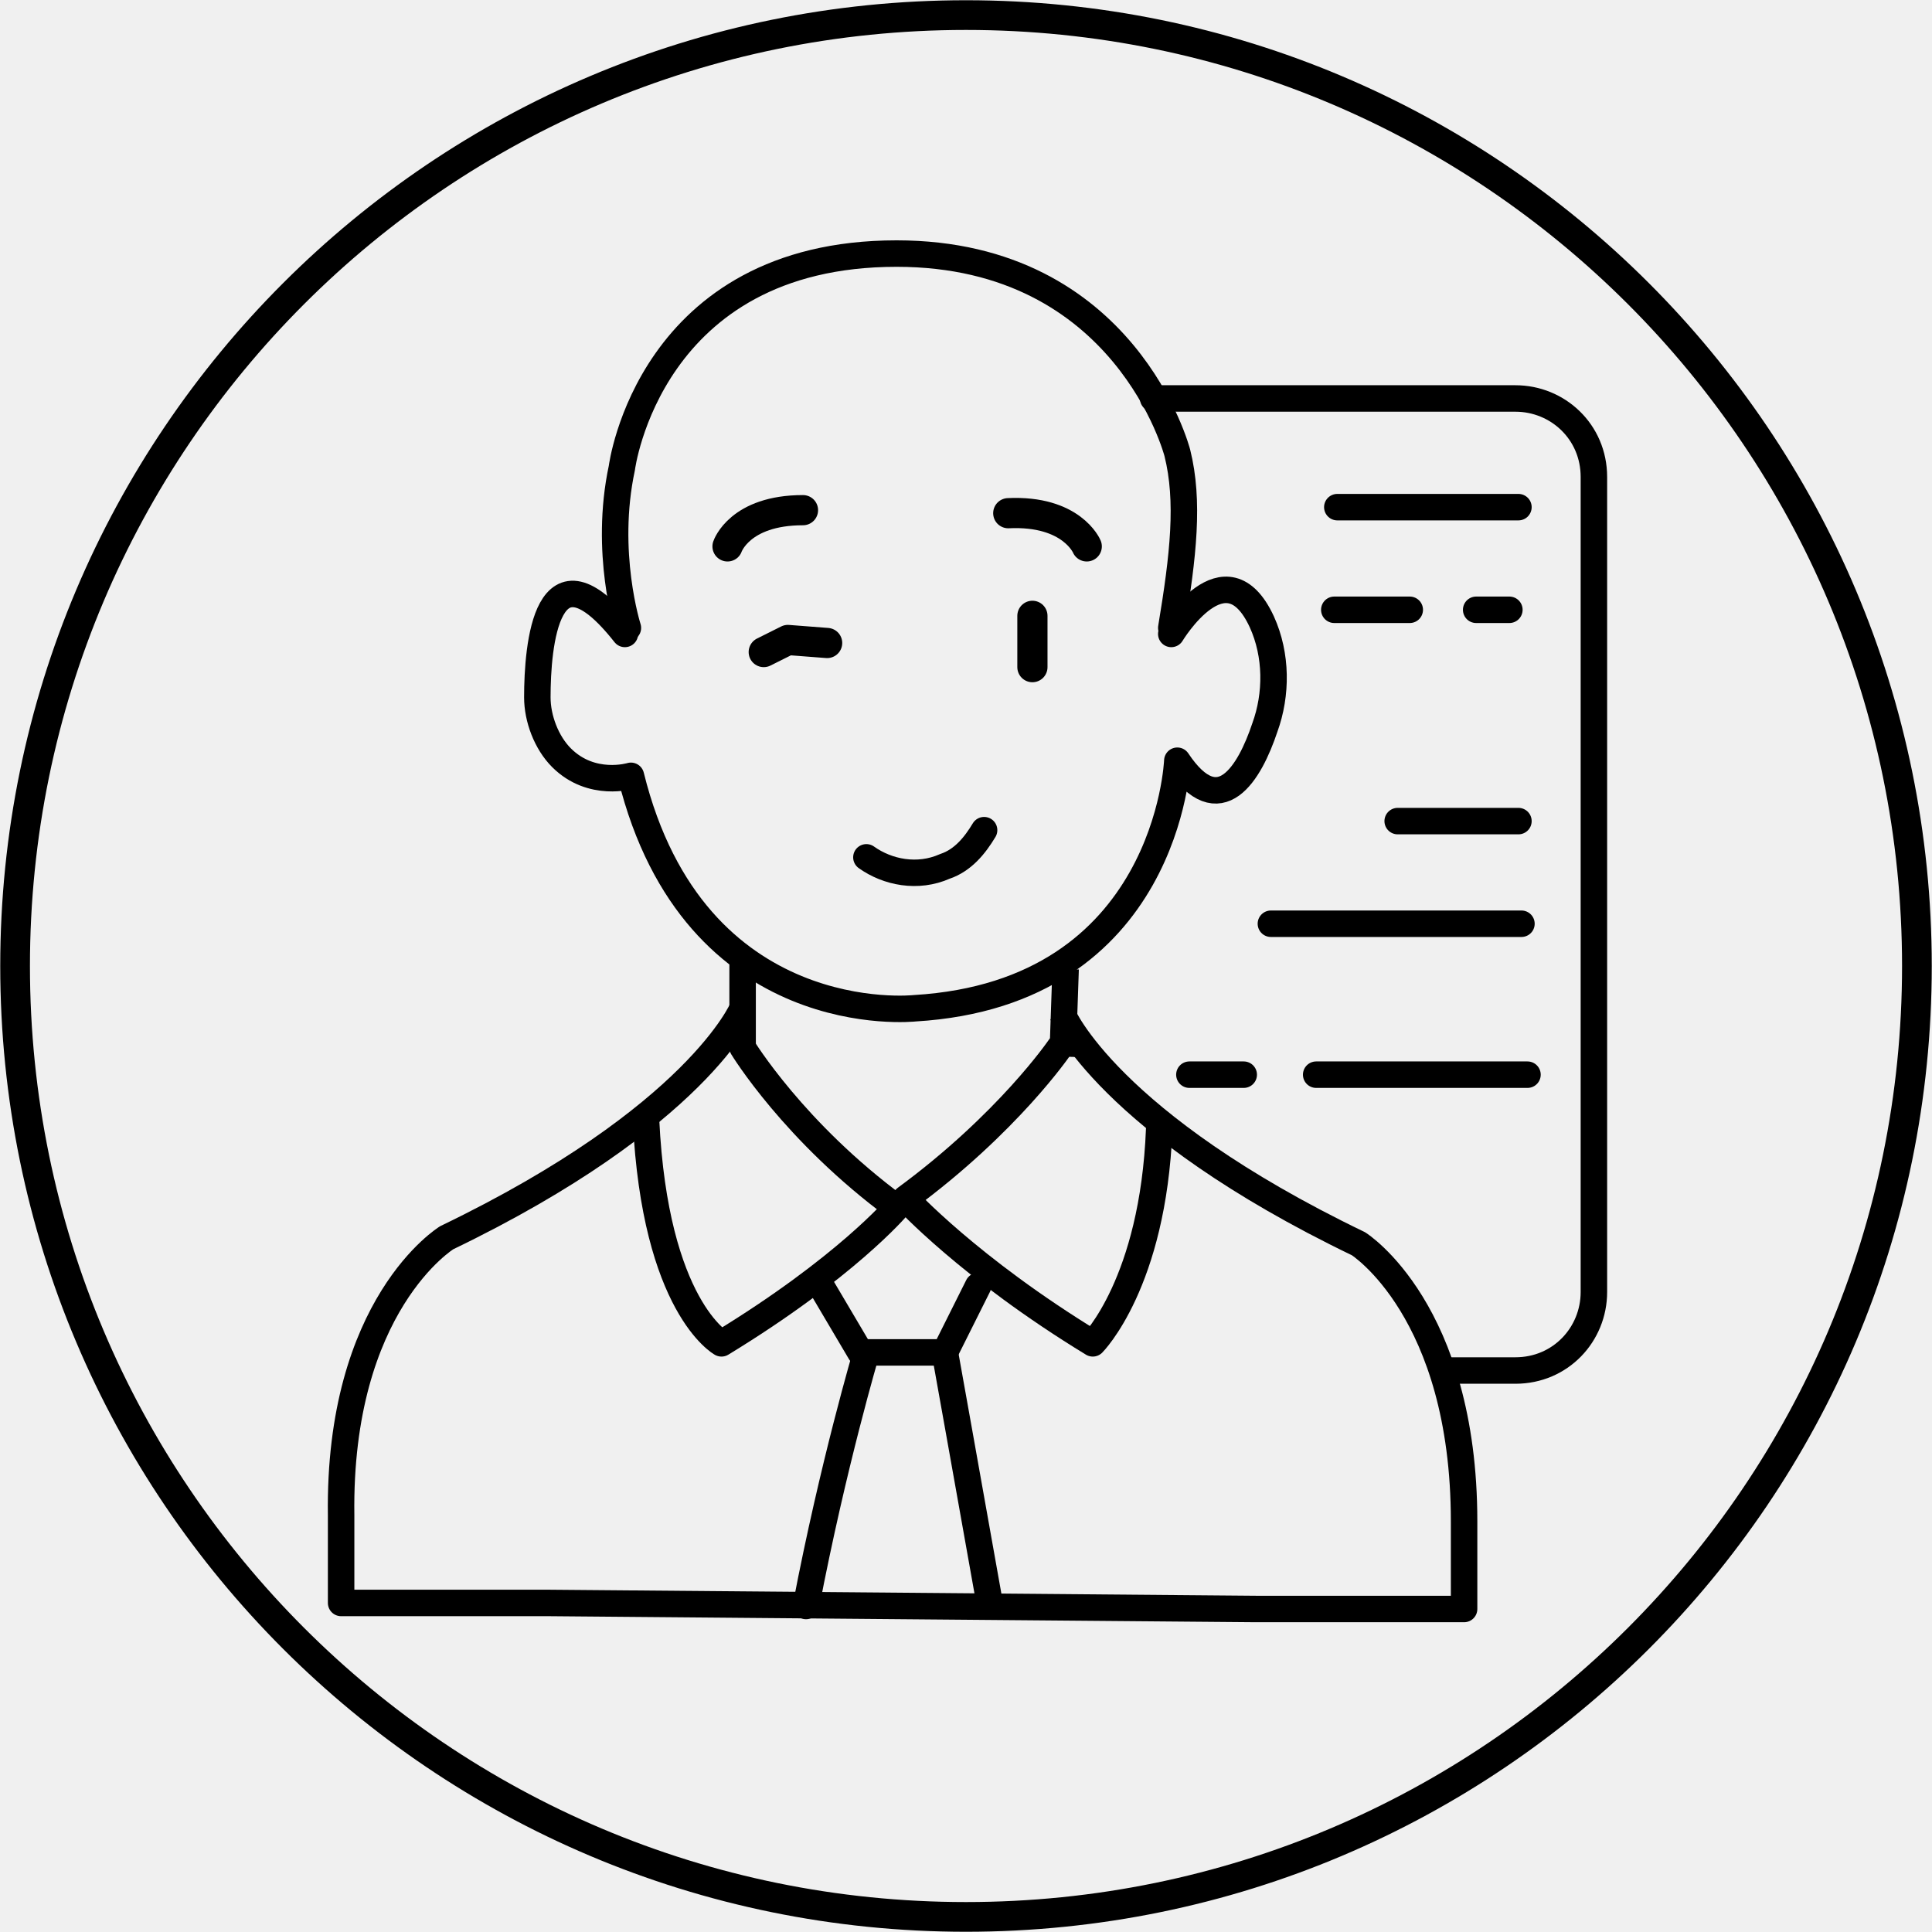
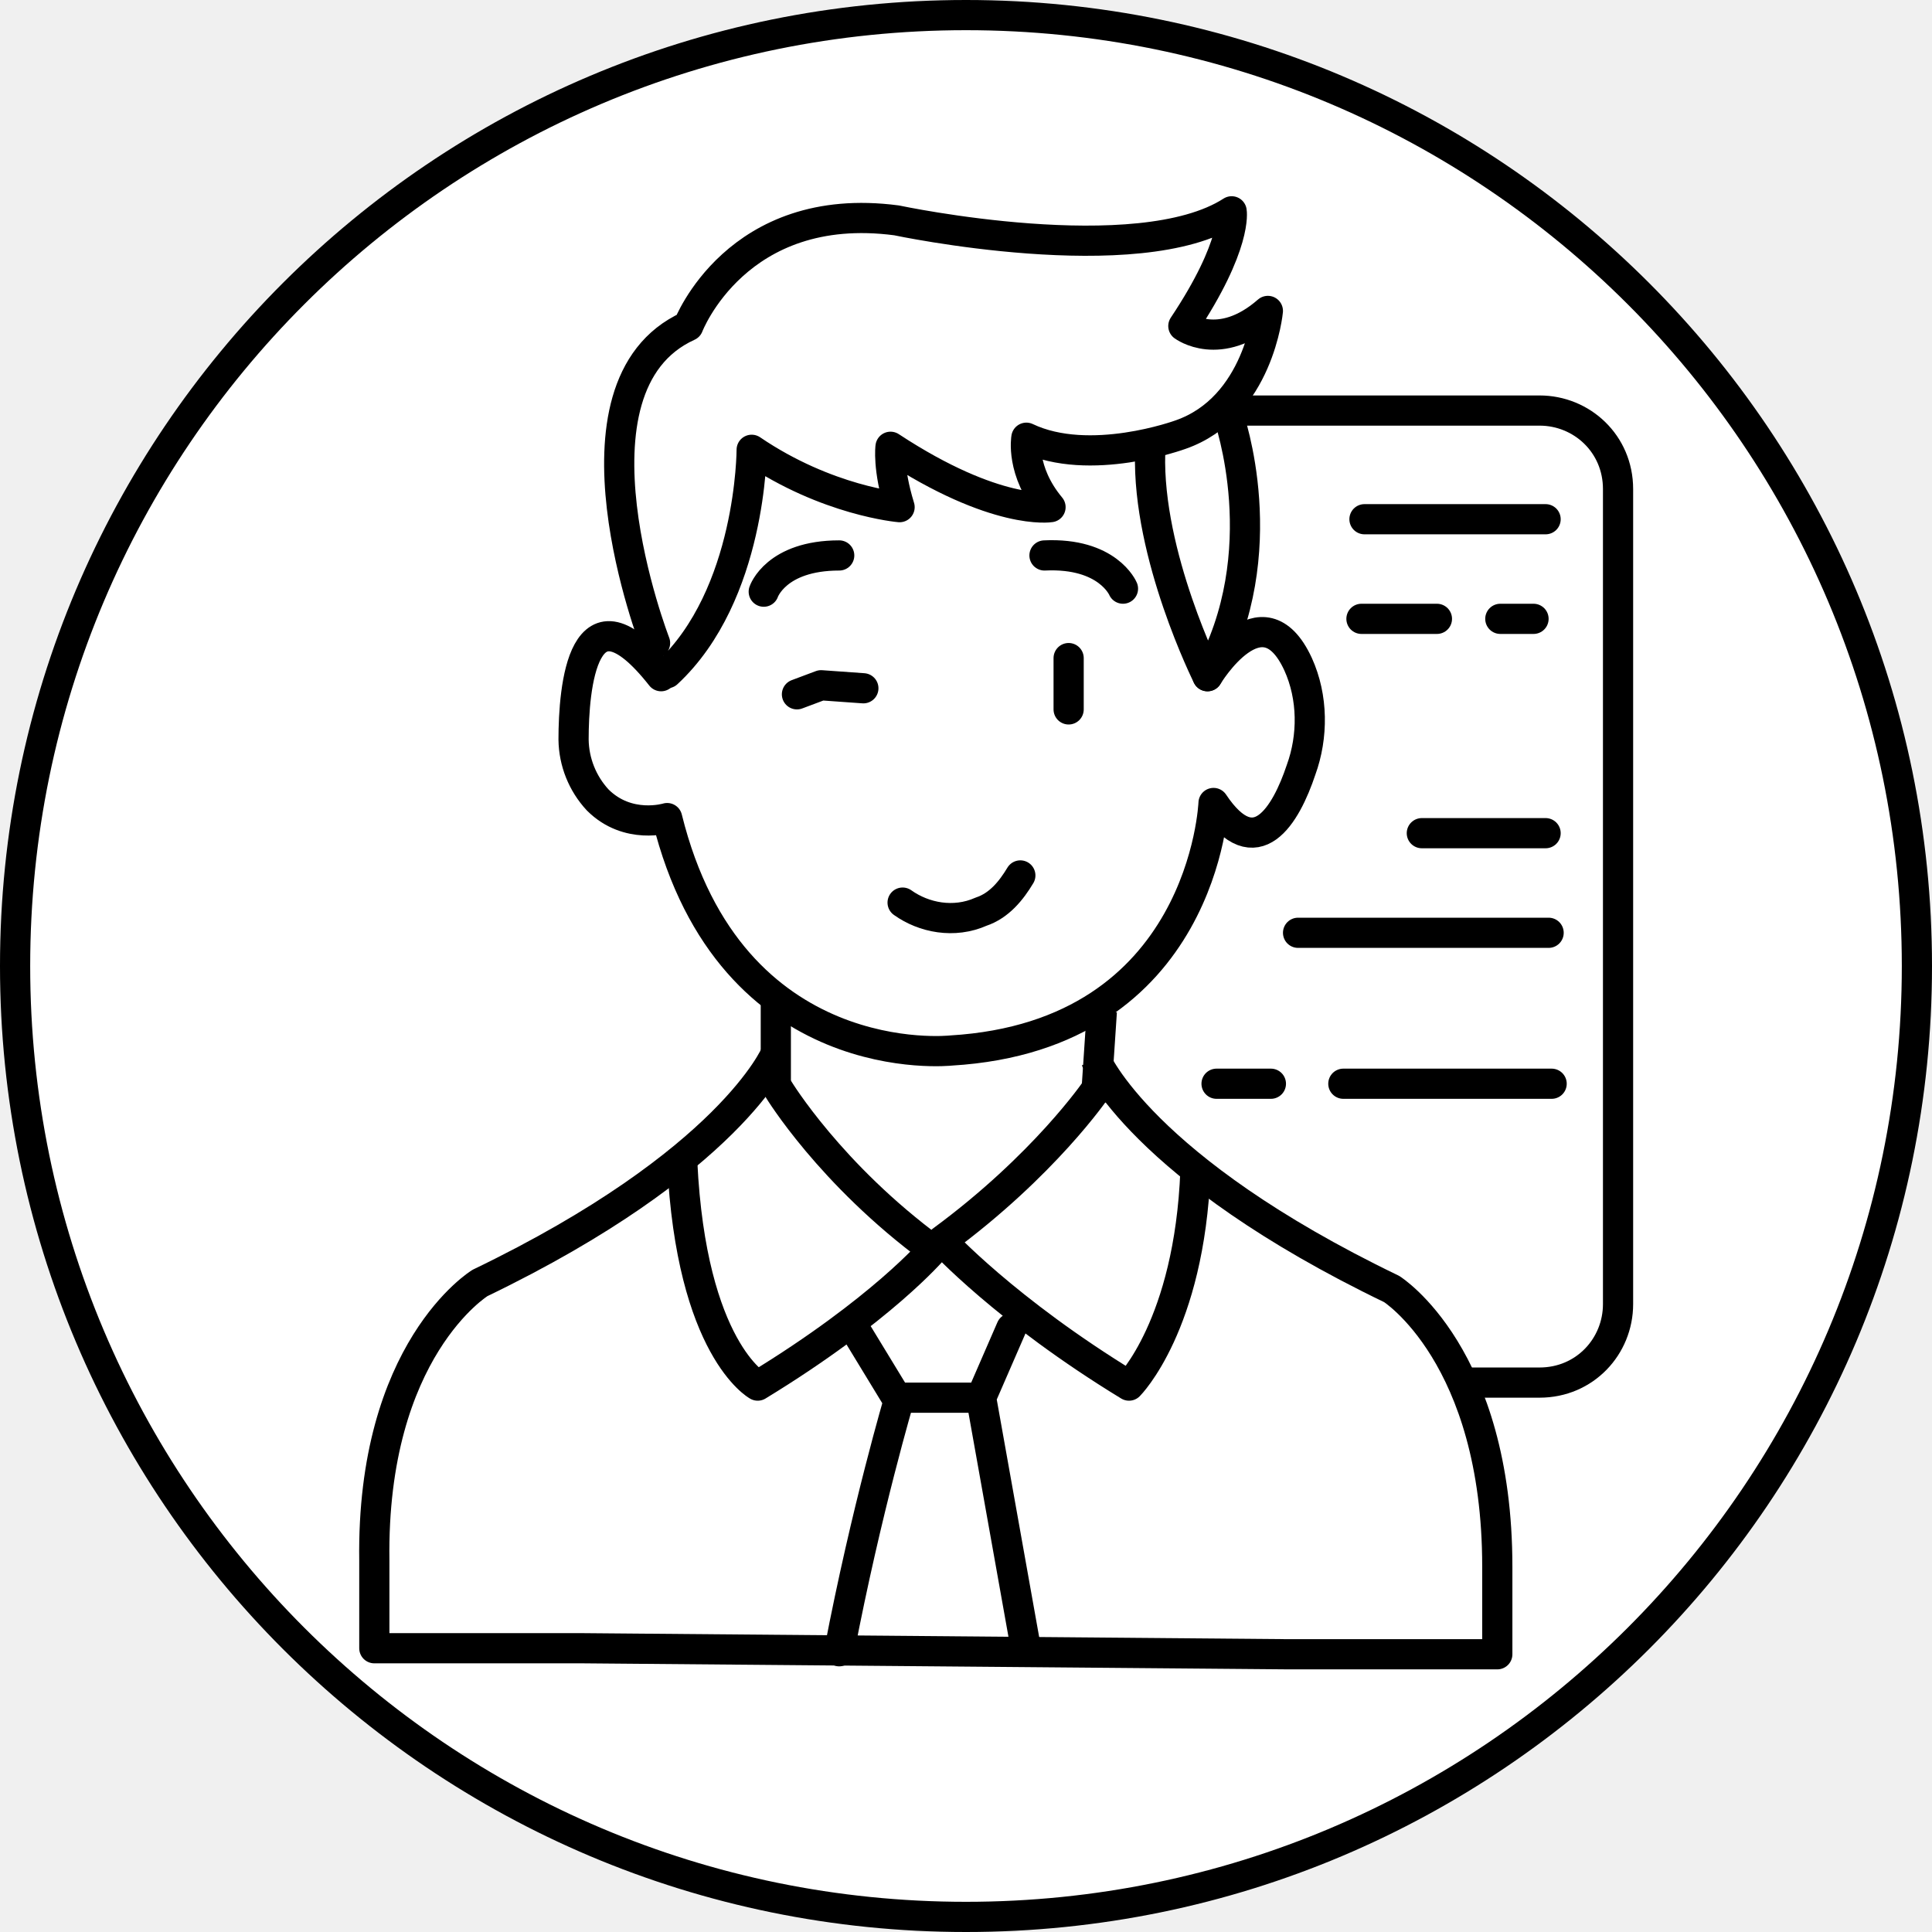
- <svg xmlns="http://www.w3.org/2000/svg" version="1.1" id="Слой_1" x="0px" y="0px" viewBox="0 0 64 64" style="enable-background:new 0 0 64 64;" xml:space="preserve">
-   <style type="text/css">
- 	.st0{fill:none;stroke:#000000;stroke-width:0.984;stroke-miterlimit:10;}
- 	.st1{fill:none;stroke:#000000;stroke-width:0.877;stroke-linecap:round;stroke-linejoin:round;stroke-miterlimit:10;}
- 	.st2{fill:none;stroke:#000000;stroke-width:0.877;stroke-miterlimit:10;}
- 	.st3{fill:none;stroke:#000000;stroke-width:0.877;stroke-linecap:round;stroke-miterlimit:10;}
- 	.st4{fill:none;stroke:#000000;stroke-width:0.877;stroke-linejoin:round;stroke-miterlimit:10;}
- 	.st5{stroke:#000000;stroke-linecap:round;stroke-miterlimit:10;}
- 	.st6{fill:none;stroke:#000000;stroke-width:0.876;stroke-linecap:round;stroke-linejoin:round;stroke-miterlimit:10;}
- 	.st7{stroke:#000000;stroke-linecap:round;stroke-linejoin:round;stroke-miterlimit:10;}
- </style>
-   <circle class="st0" cx="32" cy="32" r="31.5" />
-   <g>
-     <path class="st1" d="M21.5,13.9" />
-     <path class="st1" d="M38.8,21c0,0,1.8-3,3-0.4c0.5,1.1,0.5,2.4,0.1,3.5c-0.5,1.5-1.5,3.2-2.9,1.1c0,0-0.3,7.7-8.7,8.2   c0,0-7.3,0.8-9.4-7.7c0,0-1.3,0.4-2.3-0.6c-0.5-0.5-0.8-1.3-0.8-2c0-1.7,0.3-5.4,2.9-2.1" />
-     <path class="st2" d="M24.6,34.2" />
-     <line class="st2" x1="24.6" y1="31.7" x2="24.6" y2="34.7" />
-     <path class="st3" d="M16.6,53.5" />
-     <path class="st3" d="M16.6,51.3" />
-     <path class="st1" d="M24.6,34.7c0,0,1.7,2.8,5.1,5.3c0,0-1.7,2-5.8,4.5c0,0-2.2-1.2-2.5-7.4" />
-     <path class="st1" d="M35.1,34.7c0,0-1.7,2.5-5.1,5c0,0,2.1,2.3,6.2,4.8c0,0,2-2,2.2-7.1" />
-     <polyline class="st1" points="27.2,42.6 28.5,44.8 31.3,44.8 32.4,42.6  " />
-     <path class="st1" d="M28.7,44.8c0,0-1.1,3.7-2,8.4" />
-     <path class="st1" d="M31.3,44.8c0,0,0.7,3.9,1.5,8.4" />
-     <line class="st2" x1="35.2" y1="35" x2="35.3" y2="32.1" />
-     <path class="st2" d="M35.2,35" />
-     <path class="st3" d="M42.5,53.5" />
-     <path class="st3" d="M42.4,51.3" />
-     <path class="st1" d="M38.2,13.2h12c1.4,0,2.6,1.1,2.6,2.6v27c0,1.4-1.1,2.6-2.6,2.6h-2.4" />
-     <line class="st1" x1="44.3" y1="16.8" x2="50.3" y2="16.8" />
-     <g>
-       <line class="st1" x1="44.2" y1="20.2" x2="46.7" y2="20.2" />
-       <line class="st1" x1="48.9" y1="20.2" x2="50" y2="20.2" />
-     </g>
-     <line class="st1" x1="46.3" y1="27.2" x2="50.3" y2="27.2" />
-     <line class="st1" x1="42.1" y1="30.6" x2="50.4" y2="30.6" />
-     <g>
-       <line class="st1" x1="43.6" y1="35.6" x2="50.6" y2="35.6" />
-       <line class="st1" x1="39.4" y1="35.6" x2="41.2" y2="35.6" />
-     </g>
-     <path class="st4" d="M24.6,33.4c0,0-1.5,3.6-9.8,7.6c0,0-3.6,2.2-3.5,9.2l0,2.9l6.9,0l23.4,0.2l6.9,0l0-2.9c0-7-3.5-9.2-3.5-9.2   c-8.3-4-9.8-7.6-9.8-7.6" />
-     <path class="st1" d="M38.8,20.8c0.4-2.4,0.6-4.2,0.2-5.8c0,0-1.7-6.6-9.3-6.6c-8.2,0-9.1,7.1-9.1,7.1c-0.6,2.8,0.2,5.3,0.2,5.3" />
-   </g>
-   <line class="st5" x1="34.2" y1="20.4" x2="34.2" y2="22.1" />
-   <path class="st6" d="M32.6,27.5c-0.3,0.5-0.7,1-1.3,1.2c-0.9,0.4-1.9,0.2-2.6-0.3" />
-   <path class="st5" d="M24.1,18.1c0,0,0.4-1.2,2.5-1.2" />
-   <path class="st5" d="M36,18.1c0,0-0.5-1.2-2.6-1.1" />
-   <polyline class="st7" points="27.4,21.3 26.1,21.2 25.3,21.6 " />
+ <svg xmlns="http://www.w3.org/2000/svg" xml:space="preserve" id="Слой_1" x="0" y="0" style="enable-background:new 0 0 64 64" version="1.1" viewBox="0 0 64 64">
+   <style>.st1{fill:none;stroke-linecap:round;stroke-linejoin:round}.st1,.st2{stroke:#000;stroke-miterlimit:10}.st2,.st3{fill:none}.st3,.st5{stroke:#000;stroke-linecap:round;stroke-miterlimit:10}</style>
+   <circle cx="32" cy="32" r="31.5" style="fill:#fff;stroke:#000;stroke-miterlimit:10" />
+   <path d="M40 22.4s1.8-3 3-.4c.5 1.1.5 2.4.1 3.5-.5 1.5-1.5 3.2-2.9 1.1 0 0-.3 7.7-8.7 8.2 0 0-7.3.8-9.4-7.7 0 0-1.3.4-2.3-.6a3 3 0 0 1-.8-2c0-1.7.3-5.4 2.9-2.1" class="st1" />
+   <path d="M25.7 33.1v3" class="st2" />
+   <path d="M25.8 36.1s1.7 2.8 5.1 5.3c0 0-1.7 2-5.8 4.5 0 0-2.2-1.2-2.5-7.4M36.3 36.1s-1.7 2.5-5.1 5c0 0 2.1 2.3 6.2 4.8 0 0 2-2 2.2-7.1M28.3 44l1.4 2.3h2.8l1-2.3M29.8 46.3s-1.1 3.7-2 8.4M32.5 46.3l1.5 8.4" class="st1" />
+   <path d="m36.3 36.5.2-3" class="st2" />
+   <path d="M40.5 13.6H51c1.4 0 2.6 1.1 2.6 2.6v27c0 1.4-1.1 2.6-2.6 2.6h-2.4M45.2 17.2h6M45.1 20.5h2.5M49.7 20.5h1.1M47.1 27.6h4.1M43 30.9h8.3M44.5 35.9h6.9M40.3 35.9h1.8" class="st1" />
+   <path d="M25.7 34.9s-1.5 3.6-9.8 7.6c0 0-3.6 2.2-3.5 9.2v2.9h6.9l23.4.2h6.9v-2.9c0-7-3.5-9.2-3.5-9.2-8.3-4-9.8-7.6-9.8-7.6" style="fill:none;stroke:#000;stroke-linejoin:round;stroke-miterlimit:10" />
+   <path d="M35.4 21.8v1.7" class="st5" />
+   <path d="M33.8 29c-.3.5-.7 1-1.3 1.2-.9.4-1.9.2-2.6-.3" class="st1" />
+   <path d="M25.3 19.6s.4-1.2 2.5-1.2M37.2 19.5s-.5-1.2-2.6-1.1" class="st5" />
+   <path d="m28.6 22.8-1.4-.1-.8.3" style="stroke:#000;stroke-linecap:round;stroke-linejoin:round;stroke-miterlimit:10" />
+   <path d="M21.7 21.3s-3.3-8.5 1.1-10.5c0 0 1.6-4.2 6.9-3.5 0 0 8 1.7 11.1-.3 0 0 .2 1.1-1.6 3.8 0 0 1.2.9 2.8-.5 0 0-.3 3.2-2.9 4.1 0 0-3 1.1-5.1.1 0 0-.2 1.1.8 2.3 0 0-1.8.3-5.3-2 0 0-.1.7.3 2 0 0-2.4-.2-4.9-1.9 0 0 0 4.8-2.8 7.4" class="st1" />
+   <path d="M40.7 13.8s1.6 4.5-.7 8.6c0 0-2-4-1.9-7.4" class="st1" />
</svg>
